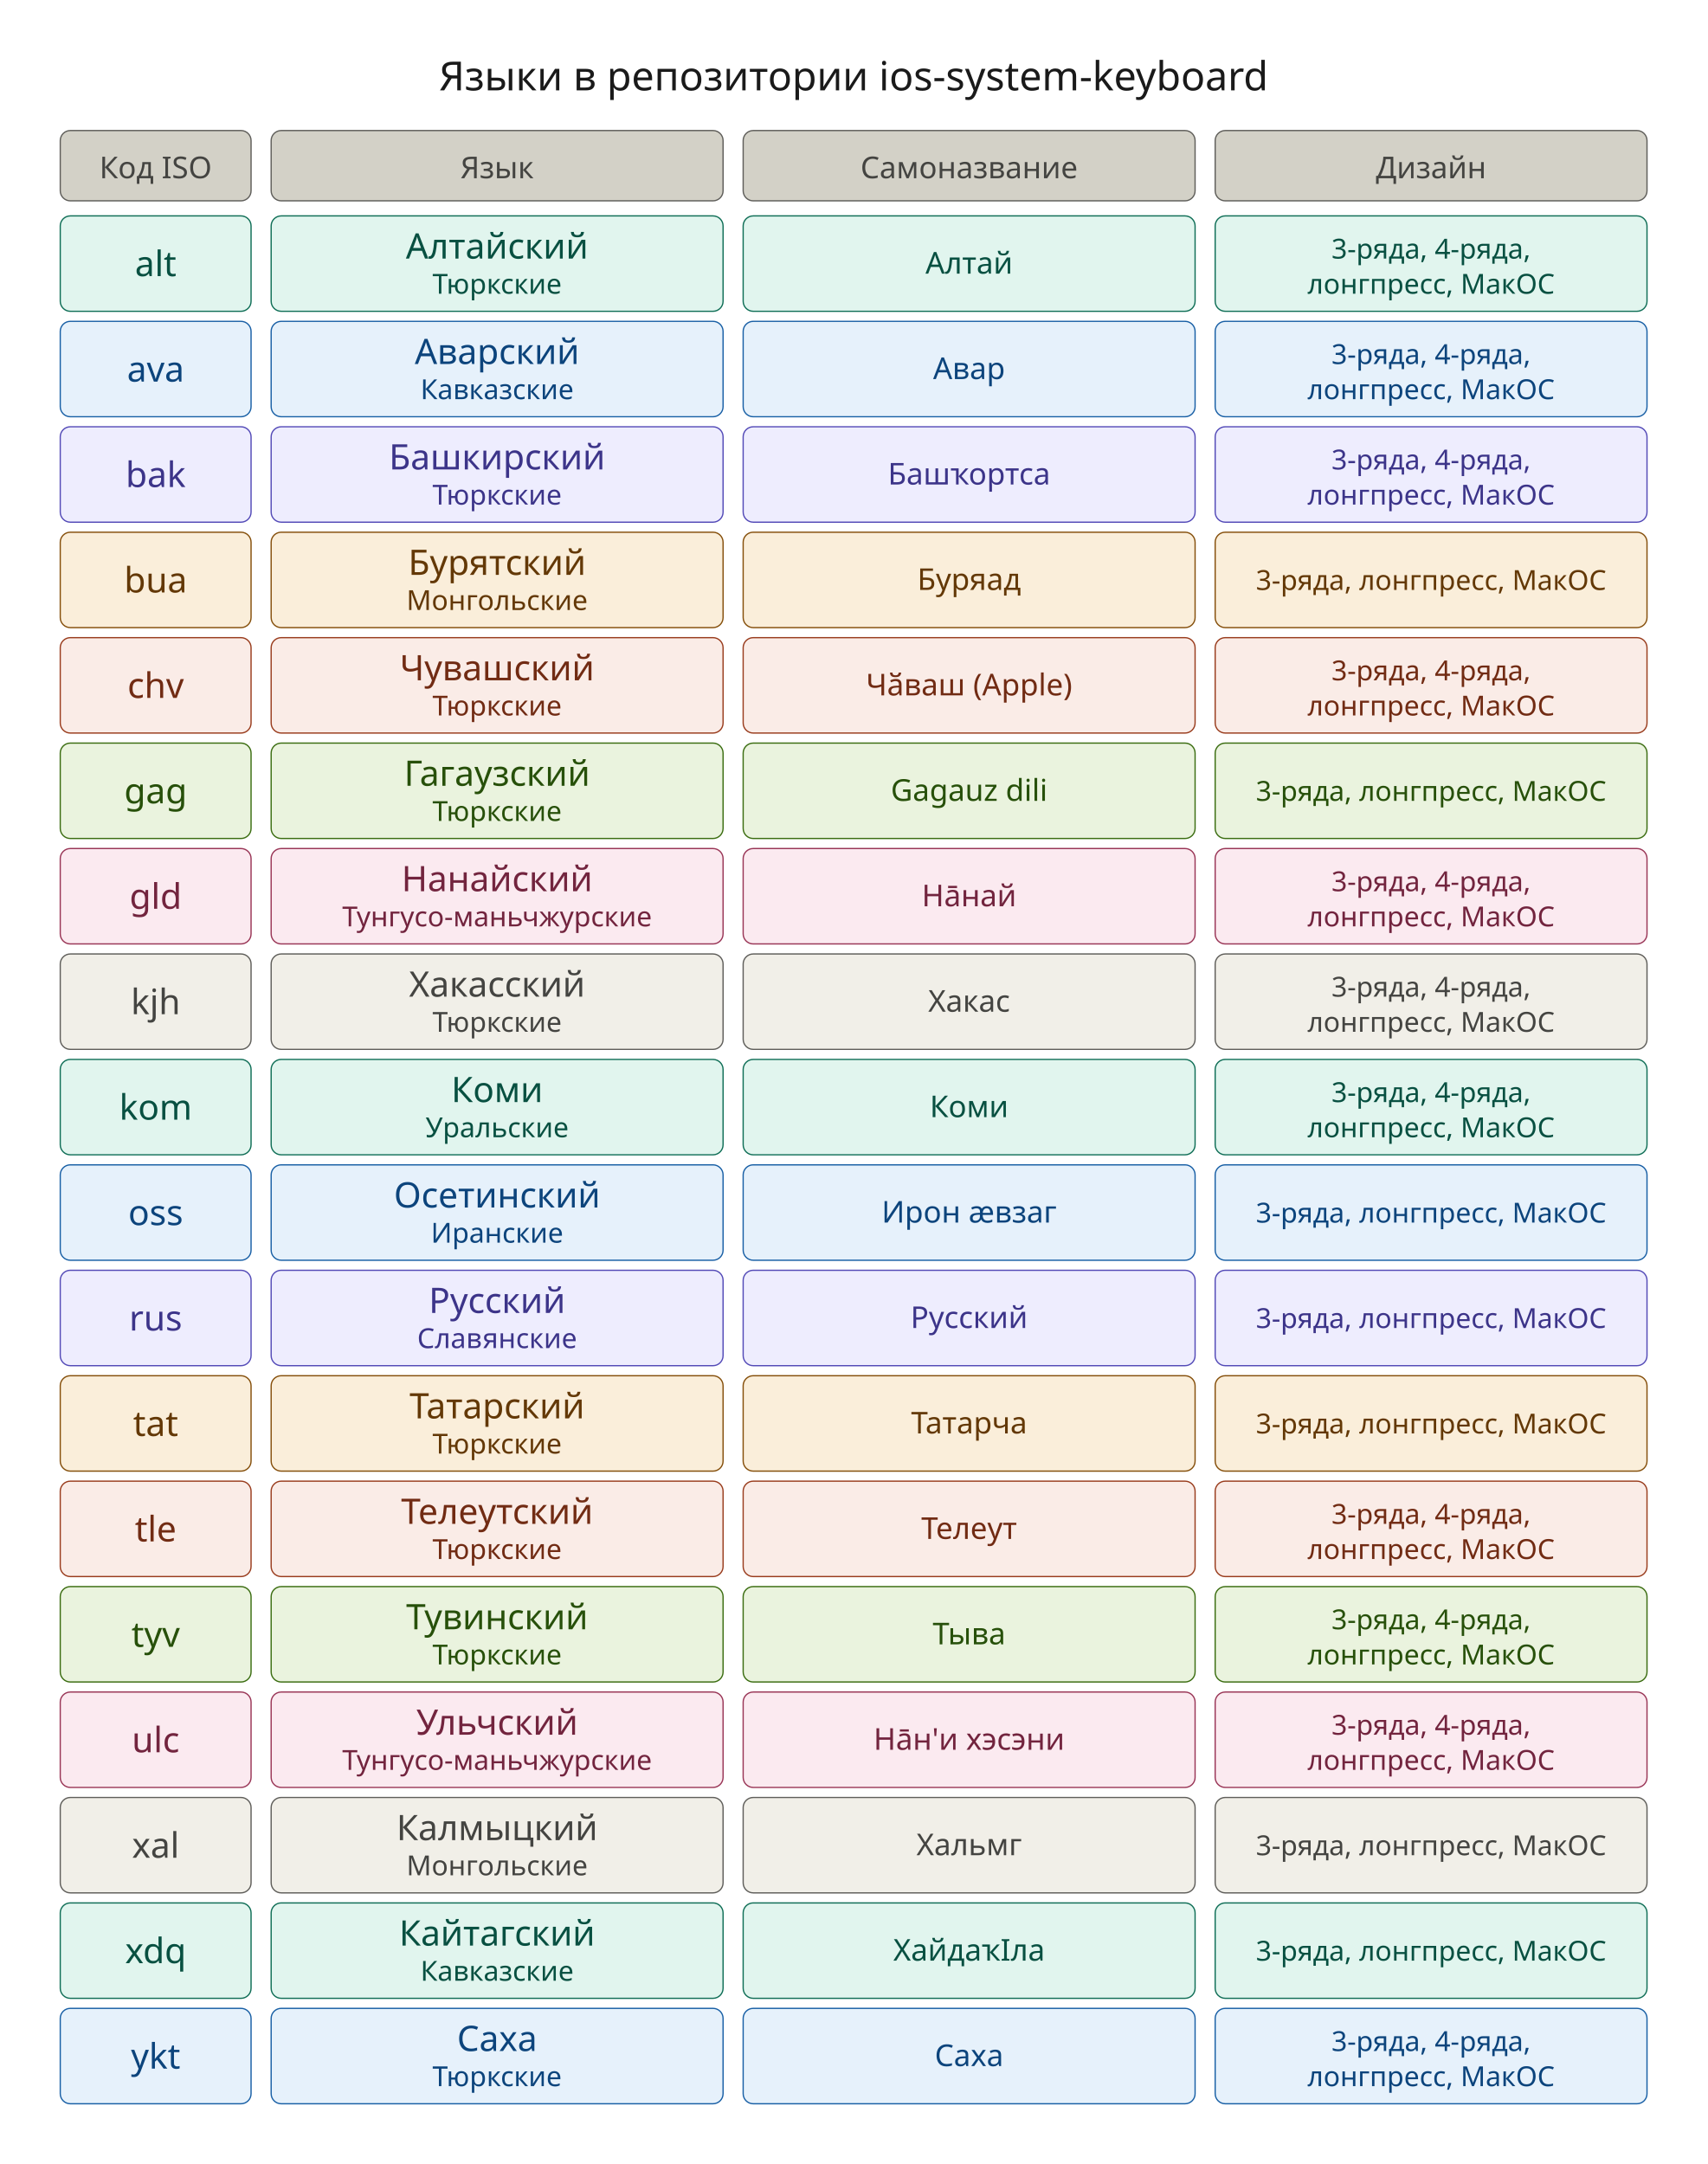
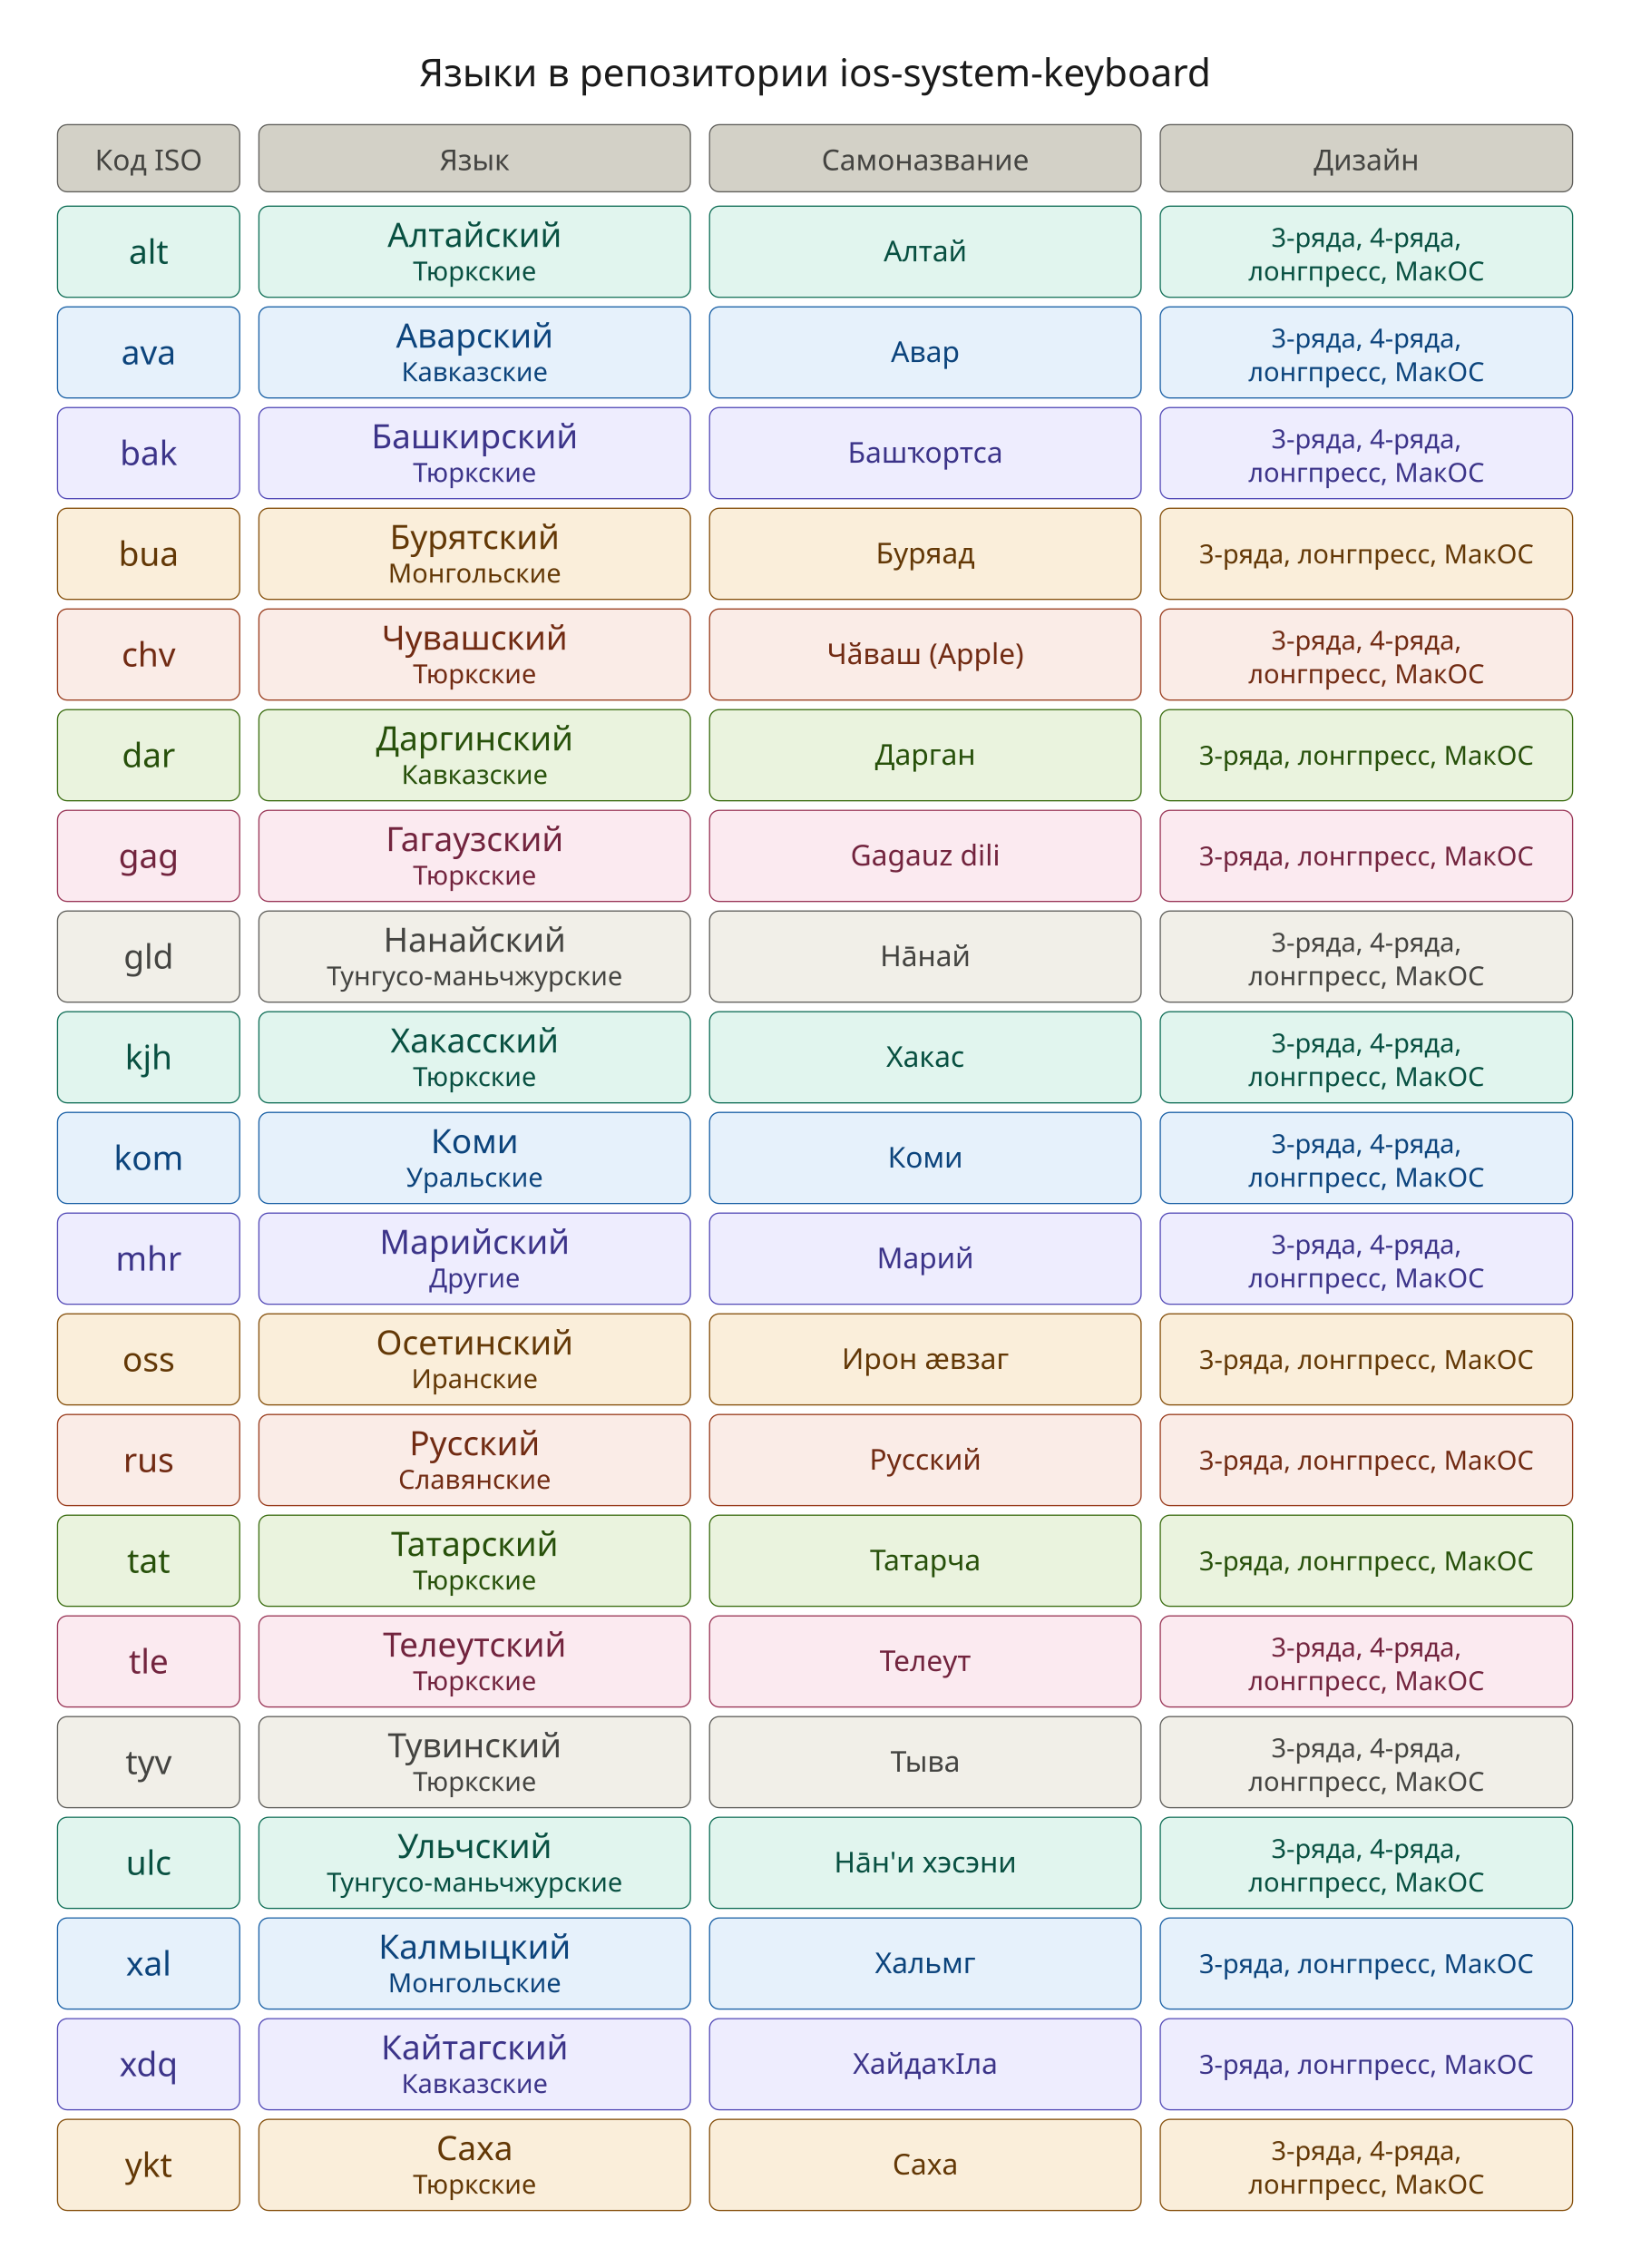
- <svg xmlns="http://www.w3.org/2000/svg" width="100%" viewBox="0 0 680 862" font-family="sans-serif">
+ <svg xmlns="http://www.w3.org/2000/svg" width="100%" viewBox="0 0 680 946" font-family="sans-serif">
  <text font-size="16" font-weight="500" fill="#1a1a1a" x="340" y="36" text-anchor="middle">Языки в репозитории ios-system-keyboard</text>
  <rect x="24" y="52" width="76" height="28" rx="4" fill="#D3D1C7" stroke="#5F5E5A" stroke-width="0.5" />
  <text font-size="12" fill="#444441" x="62" y="71" text-anchor="middle">Код ISO</text>
  <rect x="108" y="52" width="180" height="28" rx="4" fill="#D3D1C7" stroke="#5F5E5A" stroke-width="0.5" />
  <text font-size="12" fill="#444441" x="198" y="71" text-anchor="middle">Язык</text>
  <rect x="296" y="52" width="180" height="28" rx="4" fill="#D3D1C7" stroke="#5F5E5A" stroke-width="0.5" />
  <text font-size="12" fill="#444441" x="386" y="71" text-anchor="middle">Самоназвание</text>
  <rect x="484" y="52" width="172" height="28" rx="4" fill="#D3D1C7" stroke="#5F5E5A" stroke-width="0.5" />
  <text font-size="12" fill="#444441" x="570" y="71" text-anchor="middle">Дизайн</text>
  <rect x="24" y="86" width="76" height="38" rx="4" fill="#E1F5EE" stroke="#0F6E56" stroke-width="0.5" />
  <text font-size="14" font-weight="500" fill="#085041" x="62" y="110" text-anchor="middle">alt</text>
  <rect x="108" y="86" width="180" height="38" rx="4" fill="#E1F5EE" stroke="#0F6E56" stroke-width="0.5" />
  <text font-size="14" font-weight="500" fill="#085041" x="198" y="103" text-anchor="middle">Алтайский</text>
  <text font-size="11" fill="#085041" x="198" y="117" text-anchor="middle">Тюркские</text>
  <rect x="296" y="86" width="180" height="38" rx="4" fill="#E1F5EE" stroke="#0F6E56" stroke-width="0.5" />
  <text font-size="12" fill="#085041" x="386" y="109" text-anchor="middle">Алтай</text>
  <rect x="484" y="86" width="172" height="38" rx="4" fill="#E1F5EE" stroke="#0F6E56" stroke-width="0.5" />
  <text font-size="11" fill="#085041" x="570" y="103" text-anchor="middle">3-ряда, 4-ряда,</text>
  <text font-size="11" fill="#085041" x="570" y="117" text-anchor="middle">лонгпресс, МакОС</text>
  <rect x="24" y="128" width="76" height="38" rx="4" fill="#E6F1FB" stroke="#185FA5" stroke-width="0.5" />
  <text font-size="14" font-weight="500" fill="#0C447C" x="62" y="152" text-anchor="middle">ava</text>
  <rect x="108" y="128" width="180" height="38" rx="4" fill="#E6F1FB" stroke="#185FA5" stroke-width="0.5" />
  <text font-size="14" font-weight="500" fill="#0C447C" x="198" y="145" text-anchor="middle">Аварский</text>
  <text font-size="11" fill="#0C447C" x="198" y="159" text-anchor="middle">Кавказские</text>
  <rect x="296" y="128" width="180" height="38" rx="4" fill="#E6F1FB" stroke="#185FA5" stroke-width="0.5" />
  <text font-size="12" fill="#0C447C" x="386" y="151" text-anchor="middle">Авар</text>
  <rect x="484" y="128" width="172" height="38" rx="4" fill="#E6F1FB" stroke="#185FA5" stroke-width="0.5" />
  <text font-size="11" fill="#0C447C" x="570" y="145" text-anchor="middle">3-ряда, 4-ряда,</text>
  <text font-size="11" fill="#0C447C" x="570" y="159" text-anchor="middle">лонгпресс, МакОС</text>
  <rect x="24" y="170" width="76" height="38" rx="4" fill="#EEEDFE" stroke="#534AB7" stroke-width="0.5" />
  <text font-size="14" font-weight="500" fill="#3C3489" x="62" y="194" text-anchor="middle">bak</text>
  <rect x="108" y="170" width="180" height="38" rx="4" fill="#EEEDFE" stroke="#534AB7" stroke-width="0.5" />
  <text font-size="14" font-weight="500" fill="#3C3489" x="198" y="187" text-anchor="middle">Башкирский</text>
  <text font-size="11" fill="#3C3489" x="198" y="201" text-anchor="middle">Тюркские</text>
  <rect x="296" y="170" width="180" height="38" rx="4" fill="#EEEDFE" stroke="#534AB7" stroke-width="0.5" />
  <text font-size="12" fill="#3C3489" x="386" y="193" text-anchor="middle">Башҡортса</text>
  <rect x="484" y="170" width="172" height="38" rx="4" fill="#EEEDFE" stroke="#534AB7" stroke-width="0.5" />
  <text font-size="11" fill="#3C3489" x="570" y="187" text-anchor="middle">3-ряда, 4-ряда,</text>
  <text font-size="11" fill="#3C3489" x="570" y="201" text-anchor="middle">лонгпресс, МакОС</text>
  <rect x="24" y="212" width="76" height="38" rx="4" fill="#FAEEDA" stroke="#854F0B" stroke-width="0.5" />
  <text font-size="14" font-weight="500" fill="#633806" x="62" y="236" text-anchor="middle">bua</text>
  <rect x="108" y="212" width="180" height="38" rx="4" fill="#FAEEDA" stroke="#854F0B" stroke-width="0.5" />
  <text font-size="14" font-weight="500" fill="#633806" x="198" y="229" text-anchor="middle">Бурятский</text>
  <text font-size="11" fill="#633806" x="198" y="243" text-anchor="middle">Монгольские</text>
  <rect x="296" y="212" width="180" height="38" rx="4" fill="#FAEEDA" stroke="#854F0B" stroke-width="0.5" />
  <text font-size="12" fill="#633806" x="386" y="235" text-anchor="middle">Буряад</text>
  <rect x="484" y="212" width="172" height="38" rx="4" fill="#FAEEDA" stroke="#854F0B" stroke-width="0.5" />
  <text font-size="11" fill="#633806" x="570" y="235" text-anchor="middle">3-ряда, лонгпресс, МакОС</text>
  <rect x="24" y="254" width="76" height="38" rx="4" fill="#FAECE7" stroke="#993C1D" stroke-width="0.5" />
  <text font-size="14" font-weight="500" fill="#712B13" x="62" y="278" text-anchor="middle">chv</text>
  <rect x="108" y="254" width="180" height="38" rx="4" fill="#FAECE7" stroke="#993C1D" stroke-width="0.5" />
  <text font-size="14" font-weight="500" fill="#712B13" x="198" y="271" text-anchor="middle">Чувашский</text>
  <text font-size="11" fill="#712B13" x="198" y="285" text-anchor="middle">Тюркские</text>
  <rect x="296" y="254" width="180" height="38" rx="4" fill="#FAECE7" stroke="#993C1D" stroke-width="0.5" />
  <text font-size="12" fill="#712B13" x="386" y="277" text-anchor="middle">Чӑваш (Apple)</text>
  <rect x="484" y="254" width="172" height="38" rx="4" fill="#FAECE7" stroke="#993C1D" stroke-width="0.5" />
  <text font-size="11" fill="#712B13" x="570" y="271" text-anchor="middle">3-ряда, 4-ряда,</text>
  <text font-size="11" fill="#712B13" x="570" y="285" text-anchor="middle">лонгпресс, МакОС</text>
  <rect x="24" y="296" width="76" height="38" rx="4" fill="#EAF3DE" stroke="#3B6D11" stroke-width="0.5" />
-   <text font-size="14" font-weight="500" fill="#27500A" x="62" y="320" text-anchor="middle">gag</text>
+   <text font-size="14" font-weight="500" fill="#27500A" x="62" y="320" text-anchor="middle">dar</text>
  <rect x="108" y="296" width="180" height="38" rx="4" fill="#EAF3DE" stroke="#3B6D11" stroke-width="0.5" />
-   <text font-size="14" font-weight="500" fill="#27500A" x="198" y="313" text-anchor="middle">Гагаузский</text>
-   <text font-size="11" fill="#27500A" x="198" y="327" text-anchor="middle">Тюркские</text>
+   <text font-size="14" font-weight="500" fill="#27500A" x="198" y="313" text-anchor="middle">Даргинский</text>
+   <text font-size="11" fill="#27500A" x="198" y="327" text-anchor="middle">Кавказские</text>
  <rect x="296" y="296" width="180" height="38" rx="4" fill="#EAF3DE" stroke="#3B6D11" stroke-width="0.5" />
-   <text font-size="12" fill="#27500A" x="386" y="319" text-anchor="middle">Gagauz dili</text>
+   <text font-size="12" fill="#27500A" x="386" y="319" text-anchor="middle">Дарган</text>
  <rect x="484" y="296" width="172" height="38" rx="4" fill="#EAF3DE" stroke="#3B6D11" stroke-width="0.5" />
  <text font-size="11" fill="#27500A" x="570" y="319" text-anchor="middle">3-ряда, лонгпресс, МакОС</text>
  <rect x="24" y="338" width="76" height="38" rx="4" fill="#FBEAF0" stroke="#993556" stroke-width="0.5" />
-   <text font-size="14" font-weight="500" fill="#72243E" x="62" y="362" text-anchor="middle">gld</text>
+   <text font-size="14" font-weight="500" fill="#72243E" x="62" y="362" text-anchor="middle">gag</text>
  <rect x="108" y="338" width="180" height="38" rx="4" fill="#FBEAF0" stroke="#993556" stroke-width="0.5" />
-   <text font-size="14" font-weight="500" fill="#72243E" x="198" y="355" text-anchor="middle">Нанайский</text>
-   <text font-size="11" fill="#72243E" x="198" y="369" text-anchor="middle">Тунгусо-маньчжурские</text>
+   <text font-size="14" font-weight="500" fill="#72243E" x="198" y="355" text-anchor="middle">Гагаузский</text>
+   <text font-size="11" fill="#72243E" x="198" y="369" text-anchor="middle">Тюркские</text>
  <rect x="296" y="338" width="180" height="38" rx="4" fill="#FBEAF0" stroke="#993556" stroke-width="0.5" />
-   <text font-size="12" fill="#72243E" x="386" y="361" text-anchor="middle">На̄най</text>
+   <text font-size="12" fill="#72243E" x="386" y="361" text-anchor="middle">Gagauz dili</text>
  <rect x="484" y="338" width="172" height="38" rx="4" fill="#FBEAF0" stroke="#993556" stroke-width="0.5" />
-   <text font-size="11" fill="#72243E" x="570" y="355" text-anchor="middle">3-ряда, 4-ряда,</text>
-   <text font-size="11" fill="#72243E" x="570" y="369" text-anchor="middle">лонгпресс, МакОС</text>
+   <text font-size="11" fill="#72243E" x="570" y="361" text-anchor="middle">3-ряда, лонгпресс, МакОС</text>
  <rect x="24" y="380" width="76" height="38" rx="4" fill="#F1EFE8" stroke="#5F5E5A" stroke-width="0.5" />
-   <text font-size="14" font-weight="500" fill="#444441" x="62" y="404" text-anchor="middle">kjh</text>
+   <text font-size="14" font-weight="500" fill="#444441" x="62" y="404" text-anchor="middle">gld</text>
  <rect x="108" y="380" width="180" height="38" rx="4" fill="#F1EFE8" stroke="#5F5E5A" stroke-width="0.5" />
-   <text font-size="14" font-weight="500" fill="#444441" x="198" y="397" text-anchor="middle">Хакасский</text>
-   <text font-size="11" fill="#444441" x="198" y="411" text-anchor="middle">Тюркские</text>
+   <text font-size="14" font-weight="500" fill="#444441" x="198" y="397" text-anchor="middle">Нанайский</text>
+   <text font-size="11" fill="#444441" x="198" y="411" text-anchor="middle">Тунгусо-маньчжурские</text>
  <rect x="296" y="380" width="180" height="38" rx="4" fill="#F1EFE8" stroke="#5F5E5A" stroke-width="0.5" />
-   <text font-size="12" fill="#444441" x="386" y="403" text-anchor="middle">Хакас</text>
+   <text font-size="12" fill="#444441" x="386" y="403" text-anchor="middle">На̄най</text>
  <rect x="484" y="380" width="172" height="38" rx="4" fill="#F1EFE8" stroke="#5F5E5A" stroke-width="0.5" />
  <text font-size="11" fill="#444441" x="570" y="397" text-anchor="middle">3-ряда, 4-ряда,</text>
  <text font-size="11" fill="#444441" x="570" y="411" text-anchor="middle">лонгпресс, МакОС</text>
  <rect x="24" y="422" width="76" height="38" rx="4" fill="#E1F5EE" stroke="#0F6E56" stroke-width="0.5" />
-   <text font-size="14" font-weight="500" fill="#085041" x="62" y="446" text-anchor="middle">kom</text>
+   <text font-size="14" font-weight="500" fill="#085041" x="62" y="446" text-anchor="middle">kjh</text>
  <rect x="108" y="422" width="180" height="38" rx="4" fill="#E1F5EE" stroke="#0F6E56" stroke-width="0.5" />
-   <text font-size="14" font-weight="500" fill="#085041" x="198" y="439" text-anchor="middle">Коми</text>
-   <text font-size="11" fill="#085041" x="198" y="453" text-anchor="middle">Уральские</text>
+   <text font-size="14" font-weight="500" fill="#085041" x="198" y="439" text-anchor="middle">Хакасский</text>
+   <text font-size="11" fill="#085041" x="198" y="453" text-anchor="middle">Тюркские</text>
  <rect x="296" y="422" width="180" height="38" rx="4" fill="#E1F5EE" stroke="#0F6E56" stroke-width="0.5" />
-   <text font-size="12" fill="#085041" x="386" y="445" text-anchor="middle">Коми</text>
+   <text font-size="12" fill="#085041" x="386" y="445" text-anchor="middle">Хакас</text>
  <rect x="484" y="422" width="172" height="38" rx="4" fill="#E1F5EE" stroke="#0F6E56" stroke-width="0.5" />
  <text font-size="11" fill="#085041" x="570" y="439" text-anchor="middle">3-ряда, 4-ряда,</text>
  <text font-size="11" fill="#085041" x="570" y="453" text-anchor="middle">лонгпресс, МакОС</text>
  <rect x="24" y="464" width="76" height="38" rx="4" fill="#E6F1FB" stroke="#185FA5" stroke-width="0.5" />
-   <text font-size="14" font-weight="500" fill="#0C447C" x="62" y="488" text-anchor="middle">oss</text>
+   <text font-size="14" font-weight="500" fill="#0C447C" x="62" y="488" text-anchor="middle">kom</text>
  <rect x="108" y="464" width="180" height="38" rx="4" fill="#E6F1FB" stroke="#185FA5" stroke-width="0.5" />
-   <text font-size="14" font-weight="500" fill="#0C447C" x="198" y="481" text-anchor="middle">Осетинский</text>
-   <text font-size="11" fill="#0C447C" x="198" y="495" text-anchor="middle">Иранские</text>
+   <text font-size="14" font-weight="500" fill="#0C447C" x="198" y="481" text-anchor="middle">Коми</text>
+   <text font-size="11" fill="#0C447C" x="198" y="495" text-anchor="middle">Уральские</text>
  <rect x="296" y="464" width="180" height="38" rx="4" fill="#E6F1FB" stroke="#185FA5" stroke-width="0.5" />
-   <text font-size="12" fill="#0C447C" x="386" y="487" text-anchor="middle">Ирон ӕвзаг</text>
+   <text font-size="12" fill="#0C447C" x="386" y="487" text-anchor="middle">Коми</text>
  <rect x="484" y="464" width="172" height="38" rx="4" fill="#E6F1FB" stroke="#185FA5" stroke-width="0.5" />
-   <text font-size="11" fill="#0C447C" x="570" y="487" text-anchor="middle">3-ряда, лонгпресс, МакОС</text>
+   <text font-size="11" fill="#0C447C" x="570" y="481" text-anchor="middle">3-ряда, 4-ряда,</text>
+   <text font-size="11" fill="#0C447C" x="570" y="495" text-anchor="middle">лонгпресс, МакОС</text>
  <rect x="24" y="506" width="76" height="38" rx="4" fill="#EEEDFE" stroke="#534AB7" stroke-width="0.5" />
-   <text font-size="14" font-weight="500" fill="#3C3489" x="62" y="530" text-anchor="middle">rus</text>
+   <text font-size="14" font-weight="500" fill="#3C3489" x="62" y="530" text-anchor="middle">mhr</text>
  <rect x="108" y="506" width="180" height="38" rx="4" fill="#EEEDFE" stroke="#534AB7" stroke-width="0.5" />
-   <text font-size="14" font-weight="500" fill="#3C3489" x="198" y="523" text-anchor="middle">Русский</text>
-   <text font-size="11" fill="#3C3489" x="198" y="537" text-anchor="middle">Славянские</text>
+   <text font-size="14" font-weight="500" fill="#3C3489" x="198" y="523" text-anchor="middle">Марийский</text>
+   <text font-size="11" fill="#3C3489" x="198" y="537" text-anchor="middle">Другие</text>
  <rect x="296" y="506" width="180" height="38" rx="4" fill="#EEEDFE" stroke="#534AB7" stroke-width="0.5" />
-   <text font-size="12" fill="#3C3489" x="386" y="529" text-anchor="middle">Русский</text>
+   <text font-size="12" fill="#3C3489" x="386" y="529" text-anchor="middle">Марий</text>
  <rect x="484" y="506" width="172" height="38" rx="4" fill="#EEEDFE" stroke="#534AB7" stroke-width="0.5" />
-   <text font-size="11" fill="#3C3489" x="570" y="529" text-anchor="middle">3-ряда, лонгпресс, МакОС</text>
+   <text font-size="11" fill="#3C3489" x="570" y="523" text-anchor="middle">3-ряда, 4-ряда,</text>
+   <text font-size="11" fill="#3C3489" x="570" y="537" text-anchor="middle">лонгпресс, МакОС</text>
  <rect x="24" y="548" width="76" height="38" rx="4" fill="#FAEEDA" stroke="#854F0B" stroke-width="0.5" />
-   <text font-size="14" font-weight="500" fill="#633806" x="62" y="572" text-anchor="middle">tat</text>
+   <text font-size="14" font-weight="500" fill="#633806" x="62" y="572" text-anchor="middle">oss</text>
  <rect x="108" y="548" width="180" height="38" rx="4" fill="#FAEEDA" stroke="#854F0B" stroke-width="0.5" />
-   <text font-size="14" font-weight="500" fill="#633806" x="198" y="565" text-anchor="middle">Татарский</text>
-   <text font-size="11" fill="#633806" x="198" y="579" text-anchor="middle">Тюркские</text>
+   <text font-size="14" font-weight="500" fill="#633806" x="198" y="565" text-anchor="middle">Осетинский</text>
+   <text font-size="11" fill="#633806" x="198" y="579" text-anchor="middle">Иранские</text>
  <rect x="296" y="548" width="180" height="38" rx="4" fill="#FAEEDA" stroke="#854F0B" stroke-width="0.5" />
-   <text font-size="12" fill="#633806" x="386" y="571" text-anchor="middle">Татарча</text>
+   <text font-size="12" fill="#633806" x="386" y="571" text-anchor="middle">Ирон ӕвзаг</text>
  <rect x="484" y="548" width="172" height="38" rx="4" fill="#FAEEDA" stroke="#854F0B" stroke-width="0.5" />
  <text font-size="11" fill="#633806" x="570" y="571" text-anchor="middle">3-ряда, лонгпресс, МакОС</text>
  <rect x="24" y="590" width="76" height="38" rx="4" fill="#FAECE7" stroke="#993C1D" stroke-width="0.5" />
-   <text font-size="14" font-weight="500" fill="#712B13" x="62" y="614" text-anchor="middle">tle</text>
+   <text font-size="14" font-weight="500" fill="#712B13" x="62" y="614" text-anchor="middle">rus</text>
  <rect x="108" y="590" width="180" height="38" rx="4" fill="#FAECE7" stroke="#993C1D" stroke-width="0.5" />
-   <text font-size="14" font-weight="500" fill="#712B13" x="198" y="607" text-anchor="middle">Телеутский</text>
-   <text font-size="11" fill="#712B13" x="198" y="621" text-anchor="middle">Тюркские</text>
+   <text font-size="14" font-weight="500" fill="#712B13" x="198" y="607" text-anchor="middle">Русский</text>
+   <text font-size="11" fill="#712B13" x="198" y="621" text-anchor="middle">Славянские</text>
  <rect x="296" y="590" width="180" height="38" rx="4" fill="#FAECE7" stroke="#993C1D" stroke-width="0.5" />
-   <text font-size="12" fill="#712B13" x="386" y="613" text-anchor="middle">Телеут</text>
+   <text font-size="12" fill="#712B13" x="386" y="613" text-anchor="middle">Русский</text>
  <rect x="484" y="590" width="172" height="38" rx="4" fill="#FAECE7" stroke="#993C1D" stroke-width="0.5" />
-   <text font-size="11" fill="#712B13" x="570" y="607" text-anchor="middle">3-ряда, 4-ряда,</text>
-   <text font-size="11" fill="#712B13" x="570" y="621" text-anchor="middle">лонгпресс, МакОС</text>
+   <text font-size="11" fill="#712B13" x="570" y="613" text-anchor="middle">3-ряда, лонгпресс, МакОС</text>
  <rect x="24" y="632" width="76" height="38" rx="4" fill="#EAF3DE" stroke="#3B6D11" stroke-width="0.5" />
-   <text font-size="14" font-weight="500" fill="#27500A" x="62" y="656" text-anchor="middle">tyv</text>
+   <text font-size="14" font-weight="500" fill="#27500A" x="62" y="656" text-anchor="middle">tat</text>
  <rect x="108" y="632" width="180" height="38" rx="4" fill="#EAF3DE" stroke="#3B6D11" stroke-width="0.5" />
-   <text font-size="14" font-weight="500" fill="#27500A" x="198" y="649" text-anchor="middle">Тувинский</text>
+   <text font-size="14" font-weight="500" fill="#27500A" x="198" y="649" text-anchor="middle">Татарский</text>
  <text font-size="11" fill="#27500A" x="198" y="663" text-anchor="middle">Тюркские</text>
  <rect x="296" y="632" width="180" height="38" rx="4" fill="#EAF3DE" stroke="#3B6D11" stroke-width="0.5" />
-   <text font-size="12" fill="#27500A" x="386" y="655" text-anchor="middle">Тыва</text>
+   <text font-size="12" fill="#27500A" x="386" y="655" text-anchor="middle">Татарча</text>
  <rect x="484" y="632" width="172" height="38" rx="4" fill="#EAF3DE" stroke="#3B6D11" stroke-width="0.5" />
-   <text font-size="11" fill="#27500A" x="570" y="649" text-anchor="middle">3-ряда, 4-ряда,</text>
-   <text font-size="11" fill="#27500A" x="570" y="663" text-anchor="middle">лонгпресс, МакОС</text>
+   <text font-size="11" fill="#27500A" x="570" y="655" text-anchor="middle">3-ряда, лонгпресс, МакОС</text>
  <rect x="24" y="674" width="76" height="38" rx="4" fill="#FBEAF0" stroke="#993556" stroke-width="0.5" />
-   <text font-size="14" font-weight="500" fill="#72243E" x="62" y="698" text-anchor="middle">ulc</text>
+   <text font-size="14" font-weight="500" fill="#72243E" x="62" y="698" text-anchor="middle">tle</text>
  <rect x="108" y="674" width="180" height="38" rx="4" fill="#FBEAF0" stroke="#993556" stroke-width="0.5" />
-   <text font-size="14" font-weight="500" fill="#72243E" x="198" y="691" text-anchor="middle">Ульчский</text>
-   <text font-size="11" fill="#72243E" x="198" y="705" text-anchor="middle">Тунгусо-маньчжурские</text>
+   <text font-size="14" font-weight="500" fill="#72243E" x="198" y="691" text-anchor="middle">Телеутский</text>
+   <text font-size="11" fill="#72243E" x="198" y="705" text-anchor="middle">Тюркские</text>
  <rect x="296" y="674" width="180" height="38" rx="4" fill="#FBEAF0" stroke="#993556" stroke-width="0.5" />
-   <text font-size="12" fill="#72243E" x="386" y="697" text-anchor="middle">Нāн'и хэсэни</text>
+   <text font-size="12" fill="#72243E" x="386" y="697" text-anchor="middle">Телеут</text>
  <rect x="484" y="674" width="172" height="38" rx="4" fill="#FBEAF0" stroke="#993556" stroke-width="0.5" />
  <text font-size="11" fill="#72243E" x="570" y="691" text-anchor="middle">3-ряда, 4-ряда,</text>
  <text font-size="11" fill="#72243E" x="570" y="705" text-anchor="middle">лонгпресс, МакОС</text>
  <rect x="24" y="716" width="76" height="38" rx="4" fill="#F1EFE8" stroke="#5F5E5A" stroke-width="0.5" />
-   <text font-size="14" font-weight="500" fill="#444441" x="62" y="740" text-anchor="middle">xal</text>
+   <text font-size="14" font-weight="500" fill="#444441" x="62" y="740" text-anchor="middle">tyv</text>
  <rect x="108" y="716" width="180" height="38" rx="4" fill="#F1EFE8" stroke="#5F5E5A" stroke-width="0.5" />
-   <text font-size="14" font-weight="500" fill="#444441" x="198" y="733" text-anchor="middle">Калмыцкий</text>
-   <text font-size="11" fill="#444441" x="198" y="747" text-anchor="middle">Монгольские</text>
+   <text font-size="14" font-weight="500" fill="#444441" x="198" y="733" text-anchor="middle">Тувинский</text>
+   <text font-size="11" fill="#444441" x="198" y="747" text-anchor="middle">Тюркские</text>
  <rect x="296" y="716" width="180" height="38" rx="4" fill="#F1EFE8" stroke="#5F5E5A" stroke-width="0.5" />
-   <text font-size="12" fill="#444441" x="386" y="739" text-anchor="middle">Хальмг</text>
+   <text font-size="12" fill="#444441" x="386" y="739" text-anchor="middle">Тыва</text>
  <rect x="484" y="716" width="172" height="38" rx="4" fill="#F1EFE8" stroke="#5F5E5A" stroke-width="0.5" />
-   <text font-size="11" fill="#444441" x="570" y="739" text-anchor="middle">3-ряда, лонгпресс, МакОС</text>
+   <text font-size="11" fill="#444441" x="570" y="733" text-anchor="middle">3-ряда, 4-ряда,</text>
+   <text font-size="11" fill="#444441" x="570" y="747" text-anchor="middle">лонгпресс, МакОС</text>
  <rect x="24" y="758" width="76" height="38" rx="4" fill="#E1F5EE" stroke="#0F6E56" stroke-width="0.5" />
-   <text font-size="14" font-weight="500" fill="#085041" x="62" y="782" text-anchor="middle">xdq</text>
+   <text font-size="14" font-weight="500" fill="#085041" x="62" y="782" text-anchor="middle">ulc</text>
  <rect x="108" y="758" width="180" height="38" rx="4" fill="#E1F5EE" stroke="#0F6E56" stroke-width="0.5" />
-   <text font-size="14" font-weight="500" fill="#085041" x="198" y="775" text-anchor="middle">Кайтагский</text>
-   <text font-size="11" fill="#085041" x="198" y="789" text-anchor="middle">Кавказские</text>
+   <text font-size="14" font-weight="500" fill="#085041" x="198" y="775" text-anchor="middle">Ульчский</text>
+   <text font-size="11" fill="#085041" x="198" y="789" text-anchor="middle">Тунгусо-маньчжурские</text>
  <rect x="296" y="758" width="180" height="38" rx="4" fill="#E1F5EE" stroke="#0F6E56" stroke-width="0.5" />
-   <text font-size="12" fill="#085041" x="386" y="781" text-anchor="middle">Хайдаҡӏла</text>
+   <text font-size="12" fill="#085041" x="386" y="781" text-anchor="middle">Нāн'и хэсэни</text>
  <rect x="484" y="758" width="172" height="38" rx="4" fill="#E1F5EE" stroke="#0F6E56" stroke-width="0.5" />
-   <text font-size="11" fill="#085041" x="570" y="781" text-anchor="middle">3-ряда, лонгпресс, МакОС</text>
+   <text font-size="11" fill="#085041" x="570" y="775" text-anchor="middle">3-ряда, 4-ряда,</text>
+   <text font-size="11" fill="#085041" x="570" y="789" text-anchor="middle">лонгпресс, МакОС</text>
  <rect x="24" y="800" width="76" height="38" rx="4" fill="#E6F1FB" stroke="#185FA5" stroke-width="0.5" />
-   <text font-size="14" font-weight="500" fill="#0C447C" x="62" y="824" text-anchor="middle">ykt</text>
+   <text font-size="14" font-weight="500" fill="#0C447C" x="62" y="824" text-anchor="middle">xal</text>
  <rect x="108" y="800" width="180" height="38" rx="4" fill="#E6F1FB" stroke="#185FA5" stroke-width="0.5" />
-   <text font-size="14" font-weight="500" fill="#0C447C" x="198" y="817" text-anchor="middle">Саха</text>
-   <text font-size="11" fill="#0C447C" x="198" y="831" text-anchor="middle">Тюркские</text>
+   <text font-size="14" font-weight="500" fill="#0C447C" x="198" y="817" text-anchor="middle">Калмыцкий</text>
+   <text font-size="11" fill="#0C447C" x="198" y="831" text-anchor="middle">Монгольские</text>
  <rect x="296" y="800" width="180" height="38" rx="4" fill="#E6F1FB" stroke="#185FA5" stroke-width="0.5" />
-   <text font-size="12" fill="#0C447C" x="386" y="823" text-anchor="middle">Саха</text>
+   <text font-size="12" fill="#0C447C" x="386" y="823" text-anchor="middle">Хальмг</text>
  <rect x="484" y="800" width="172" height="38" rx="4" fill="#E6F1FB" stroke="#185FA5" stroke-width="0.5" />
-   <text font-size="11" fill="#0C447C" x="570" y="817" text-anchor="middle">3-ряда, 4-ряда,</text>
-   <text font-size="11" fill="#0C447C" x="570" y="831" text-anchor="middle">лонгпресс, МакОС</text>
+   <text font-size="11" fill="#0C447C" x="570" y="823" text-anchor="middle">3-ряда, лонгпресс, МакОС</text>
+   <rect x="24" y="842" width="76" height="38" rx="4" fill="#EEEDFE" stroke="#534AB7" stroke-width="0.5" />
+   <text font-size="14" font-weight="500" fill="#3C3489" x="62" y="866" text-anchor="middle">xdq</text>
+   <rect x="108" y="842" width="180" height="38" rx="4" fill="#EEEDFE" stroke="#534AB7" stroke-width="0.5" />
+   <text font-size="14" font-weight="500" fill="#3C3489" x="198" y="859" text-anchor="middle">Кайтагский</text>
+   <text font-size="11" fill="#3C3489" x="198" y="873" text-anchor="middle">Кавказские</text>
+   <rect x="296" y="842" width="180" height="38" rx="4" fill="#EEEDFE" stroke="#534AB7" stroke-width="0.5" />
+   <text font-size="12" fill="#3C3489" x="386" y="865" text-anchor="middle">Хайдаҡӏла</text>
+   <rect x="484" y="842" width="172" height="38" rx="4" fill="#EEEDFE" stroke="#534AB7" stroke-width="0.5" />
+   <text font-size="11" fill="#3C3489" x="570" y="865" text-anchor="middle">3-ряда, лонгпресс, МакОС</text>
+   <rect x="24" y="884" width="76" height="38" rx="4" fill="#FAEEDA" stroke="#854F0B" stroke-width="0.5" />
+   <text font-size="14" font-weight="500" fill="#633806" x="62" y="908" text-anchor="middle">ykt</text>
+   <rect x="108" y="884" width="180" height="38" rx="4" fill="#FAEEDA" stroke="#854F0B" stroke-width="0.5" />
+   <text font-size="14" font-weight="500" fill="#633806" x="198" y="901" text-anchor="middle">Саха</text>
+   <text font-size="11" fill="#633806" x="198" y="915" text-anchor="middle">Тюркские</text>
+   <rect x="296" y="884" width="180" height="38" rx="4" fill="#FAEEDA" stroke="#854F0B" stroke-width="0.5" />
+   <text font-size="12" fill="#633806" x="386" y="907" text-anchor="middle">Саха</text>
+   <rect x="484" y="884" width="172" height="38" rx="4" fill="#FAEEDA" stroke="#854F0B" stroke-width="0.5" />
+   <text font-size="11" fill="#633806" x="570" y="901" text-anchor="middle">3-ряда, 4-ряда,</text>
+   <text font-size="11" fill="#633806" x="570" y="915" text-anchor="middle">лонгпресс, МакОС</text>
</svg>
